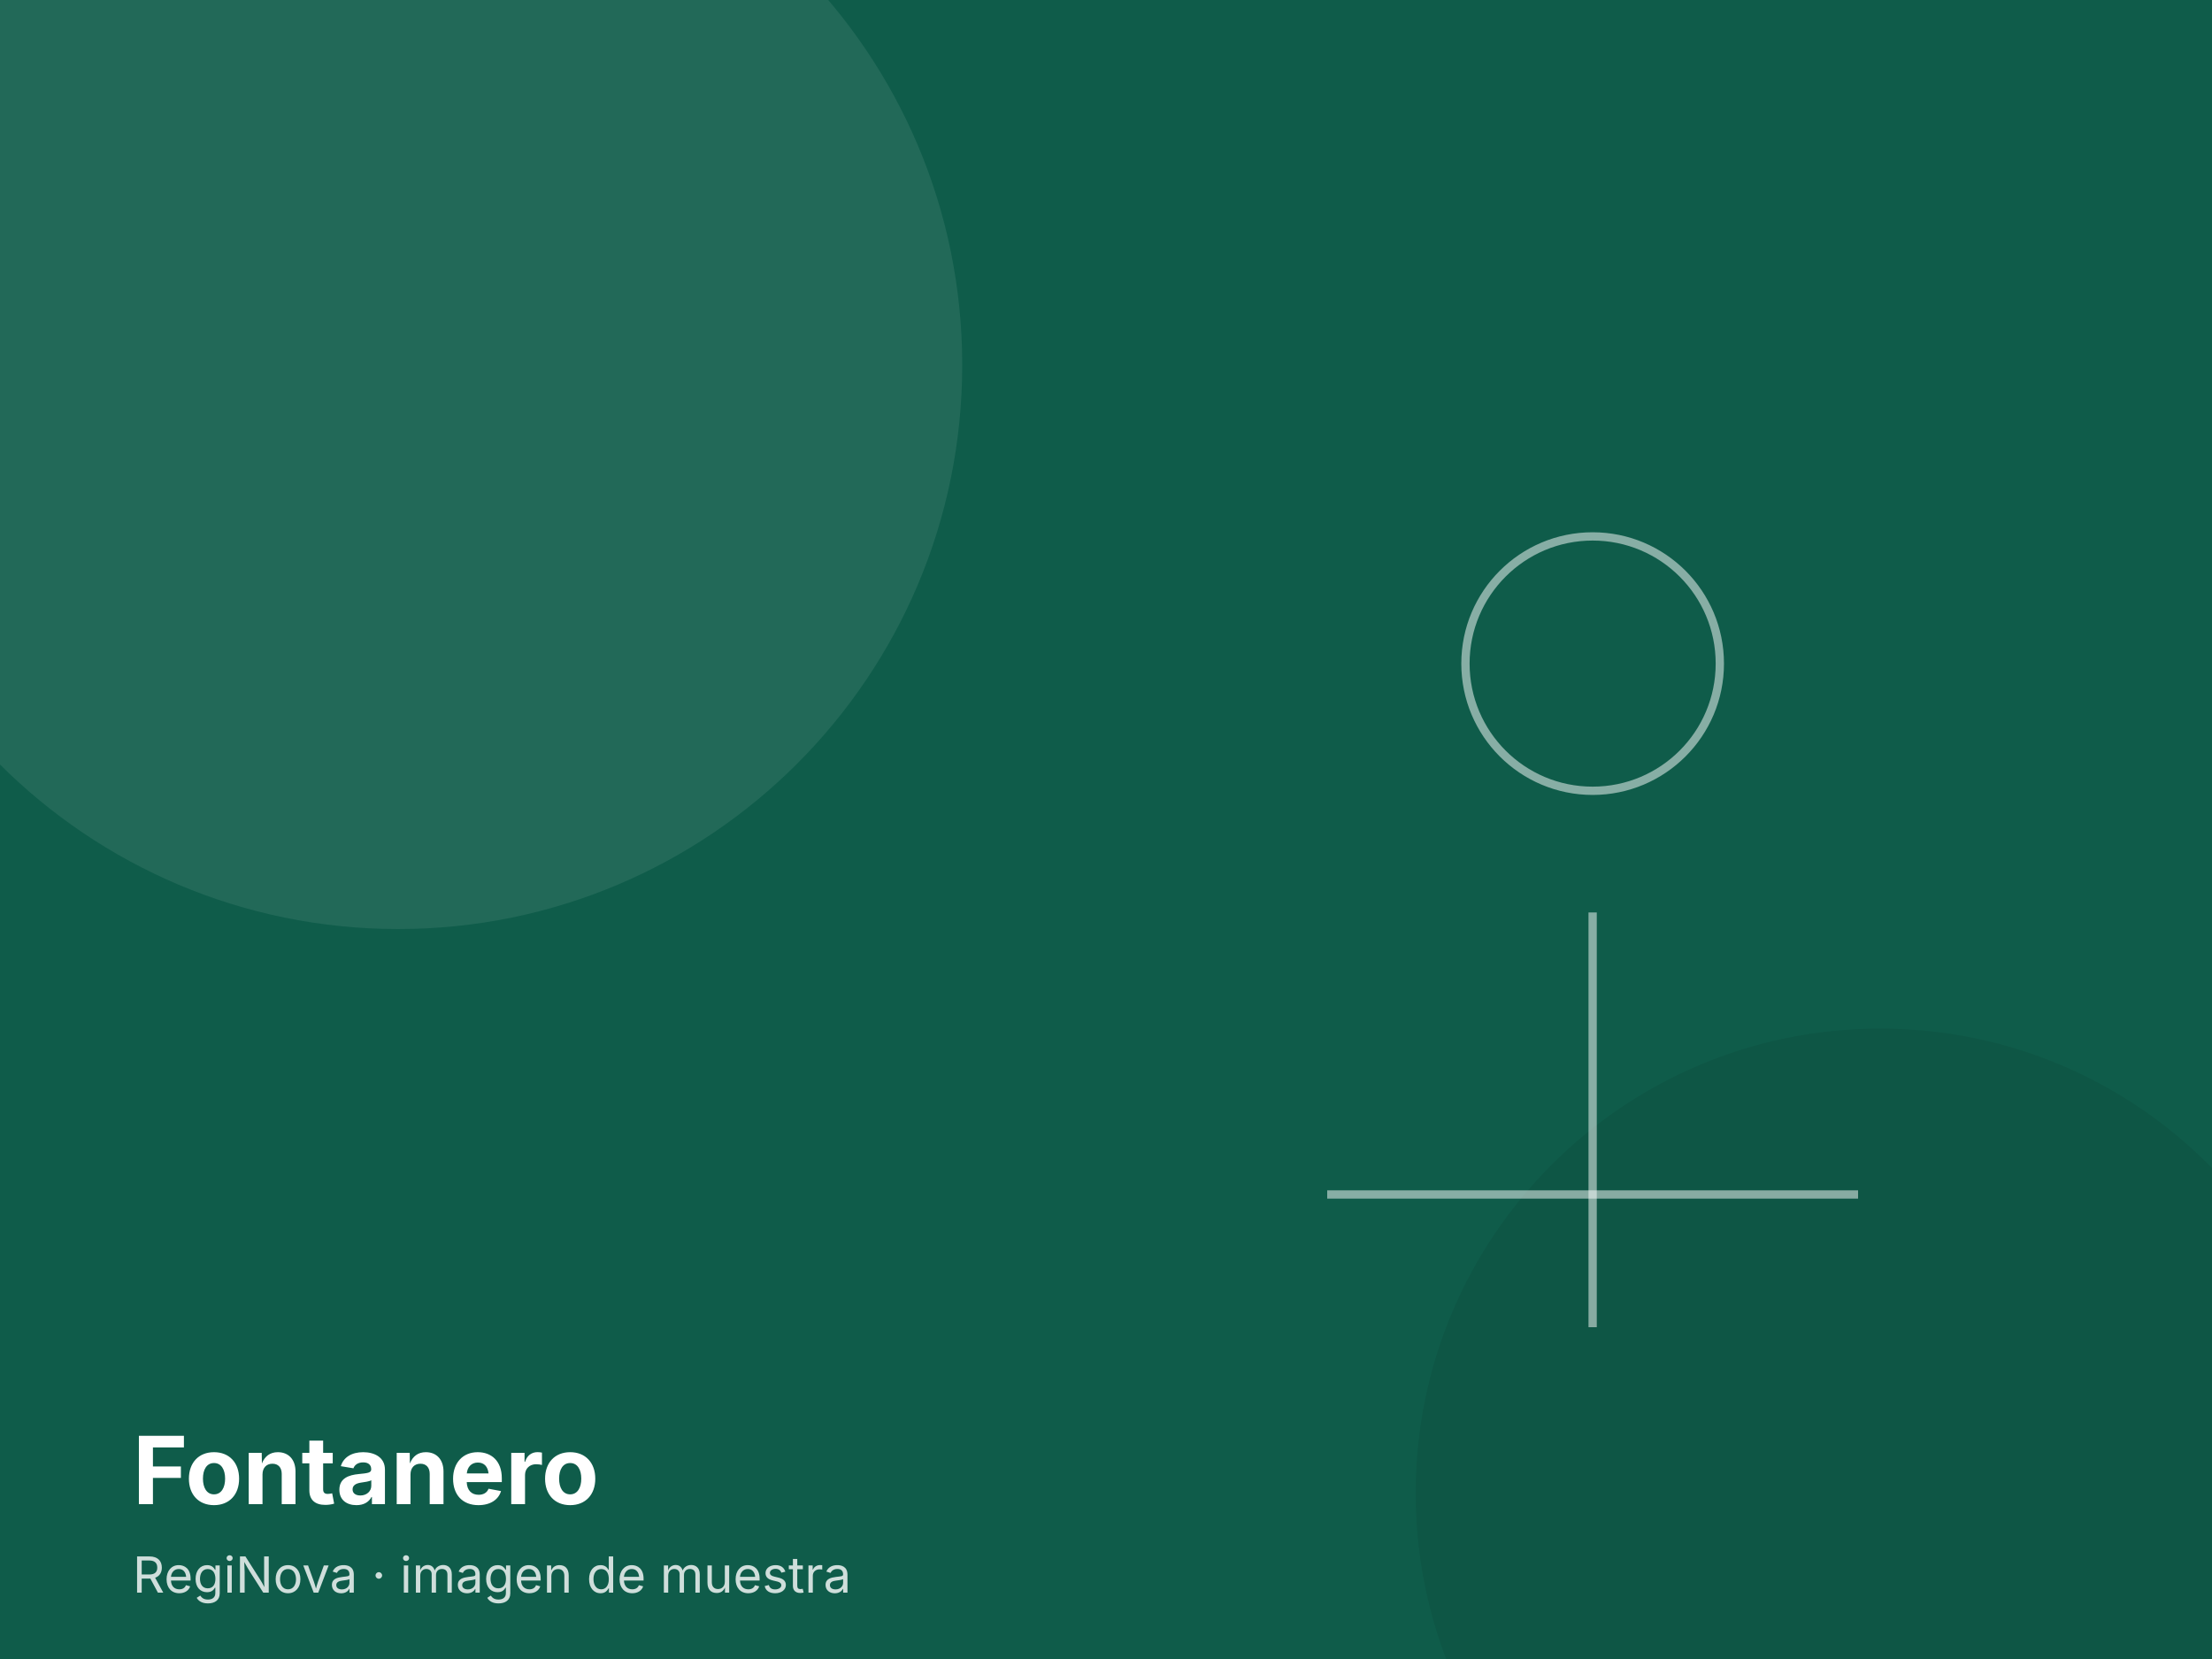
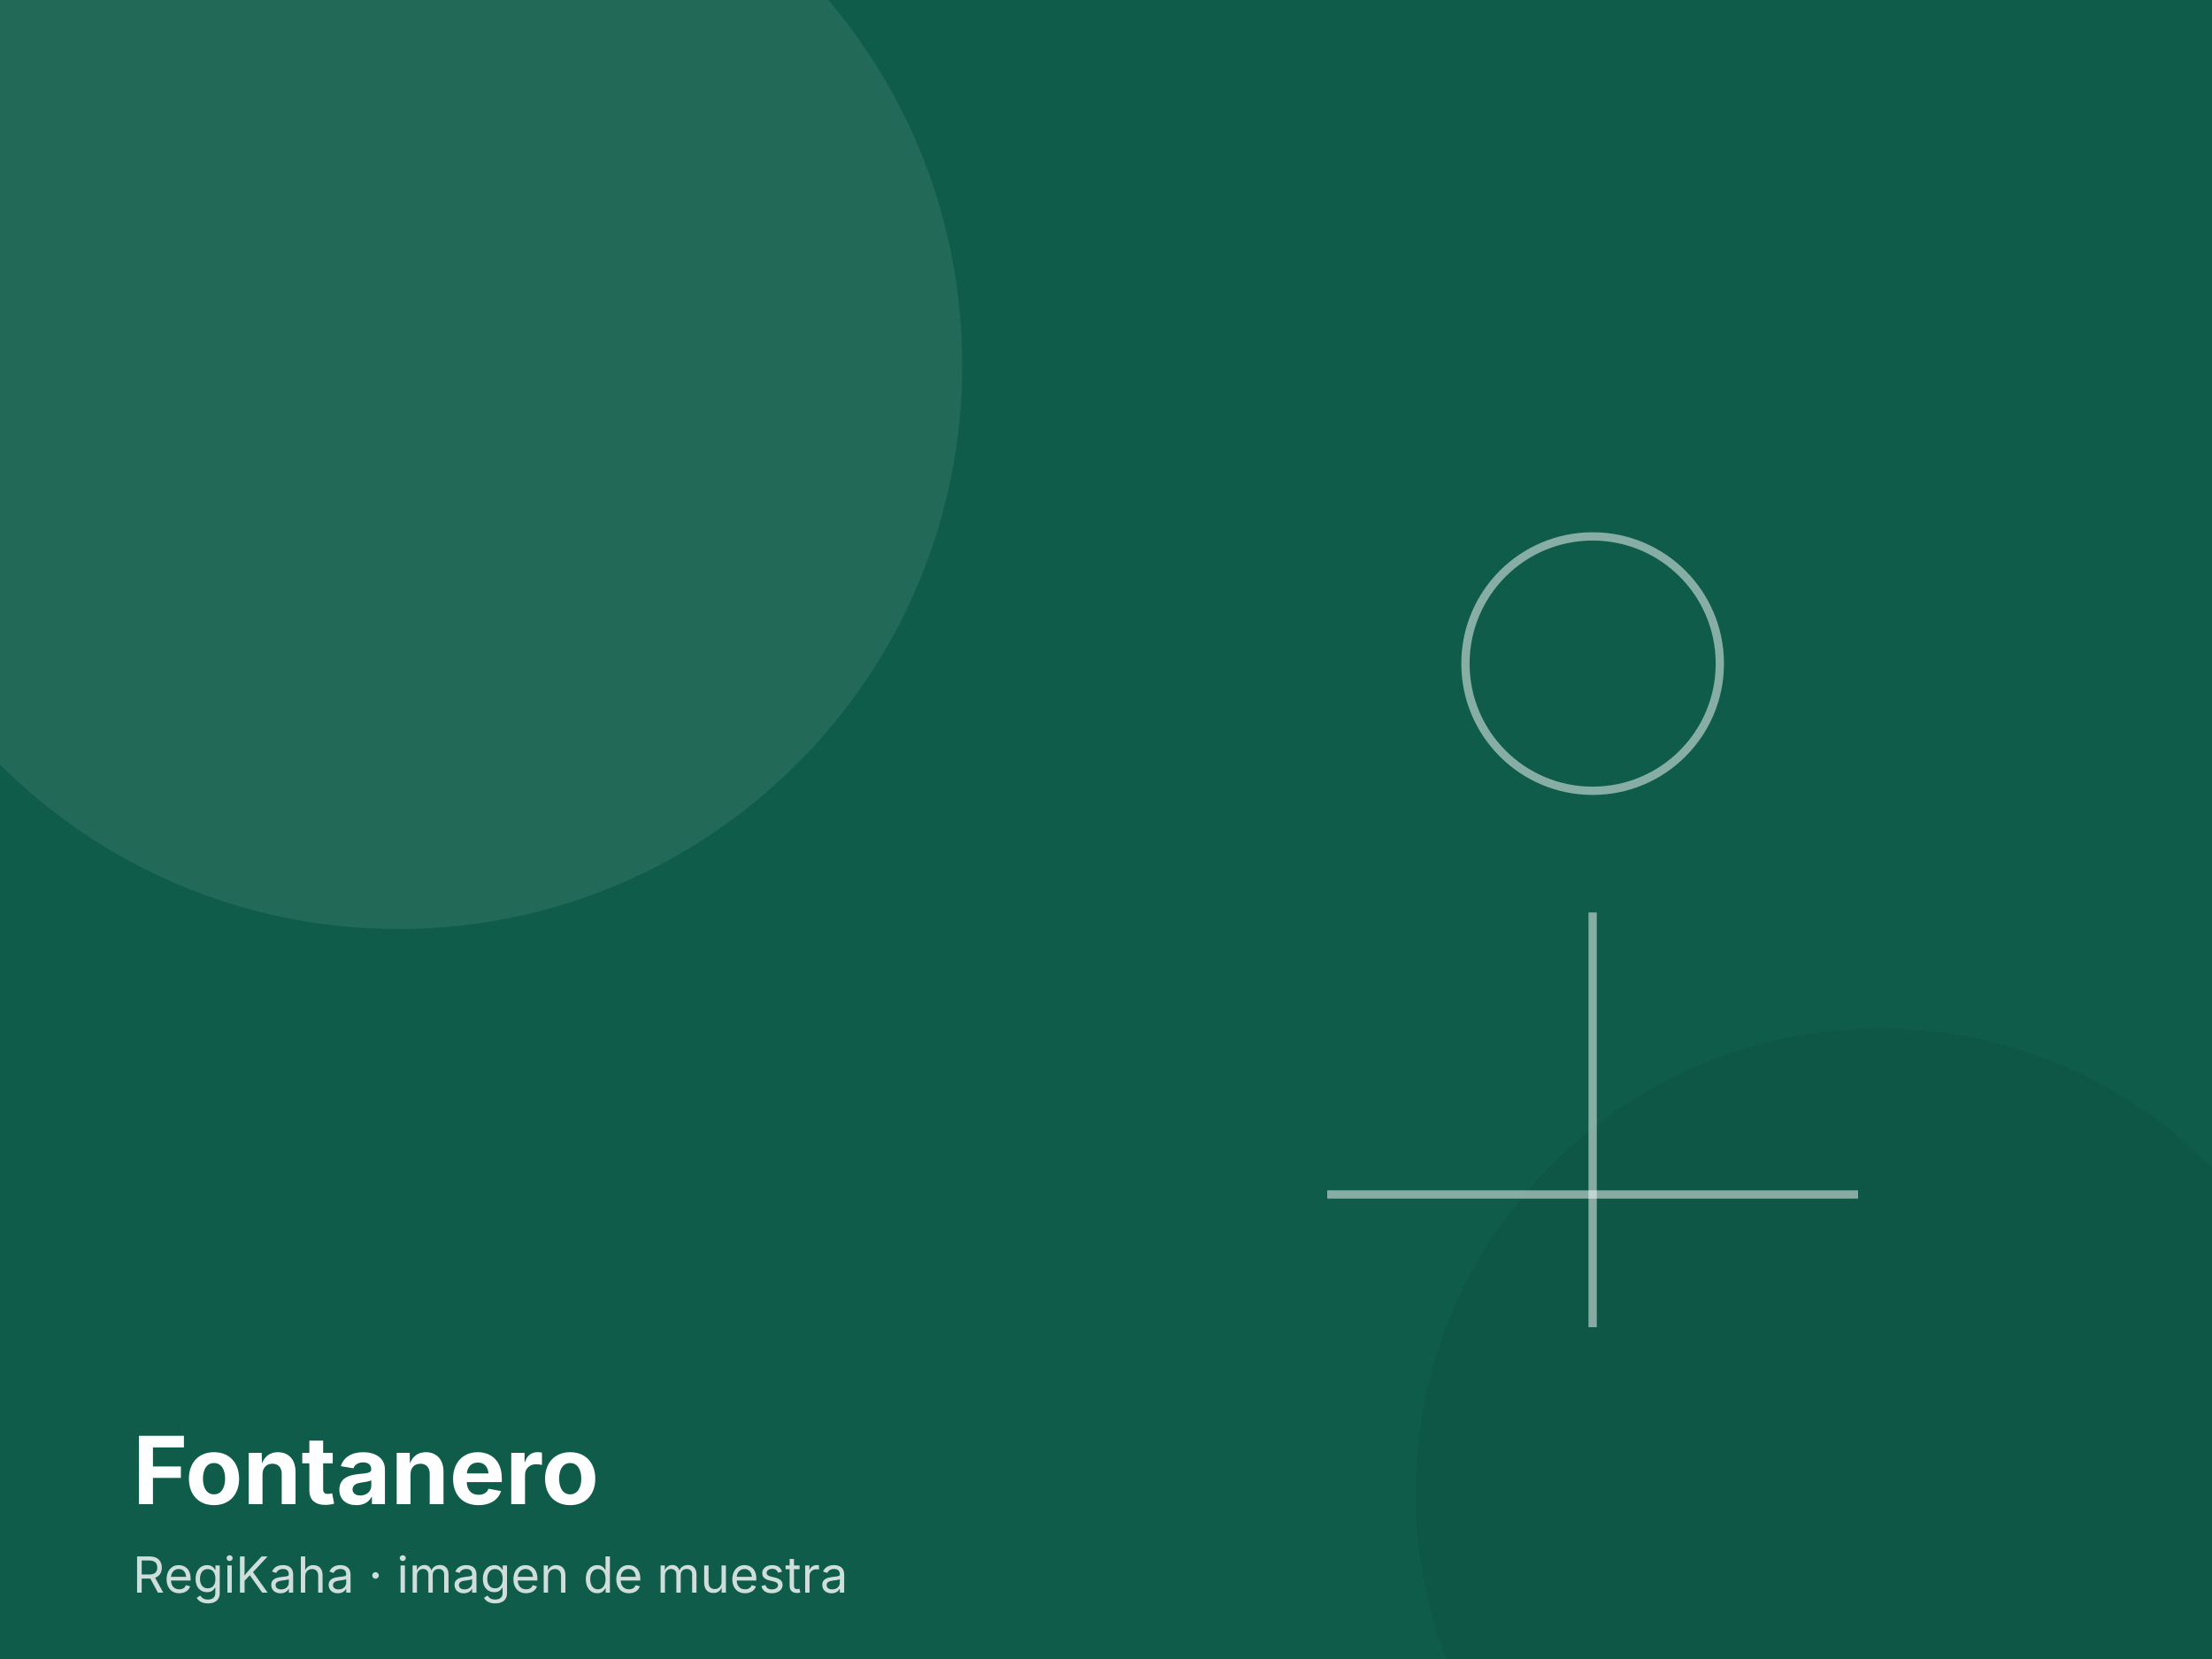
<svg xmlns="http://www.w3.org/2000/svg" width="800" height="600" viewBox="0 0 800 600">
  <defs>
    <linearGradient id="cg" gradientTransform="rotate(185)">
      <stop offset="0" stop-color="#0F5C4A" />
      <stop offset="0.55" stop-color="#198C68" />
      <stop offset="1" stop-color="#2AB673" />
    </linearGradient>
  </defs>
  <rect width="800" height="600" fill="url(#cg)" />
  <circle cx="144" cy="132" r="204" fill="rgba(255,255,255,0.08)" />
  <circle cx="680" cy="540" r="168" fill="rgba(0,0,0,0.07)" />
  <g stroke="rgba(255,255,255,0.5)" stroke-width="3" fill="none">
    <circle cx="576" cy="240" r="46" />
    <path d="M576 330 V480" />
    <path d="M480 432 H672" />
  </g>
  <text x="48" y="544" font-family="Inter, sans-serif" font-size="34" font-weight="700" fill="#fff">Fontanero</text>
-   <text x="48" y="576" font-family="Inter, sans-serif" font-size="18" fill="rgba(255,255,255,0.8)">RegiNova · imagen de muestra</text>
+   <text x="48" y="576" font-family="Inter, sans-serif" font-size="18" fill="rgba(255,255,255,0.8)">RegiKaha · imagen de muestra</text>
</svg>
